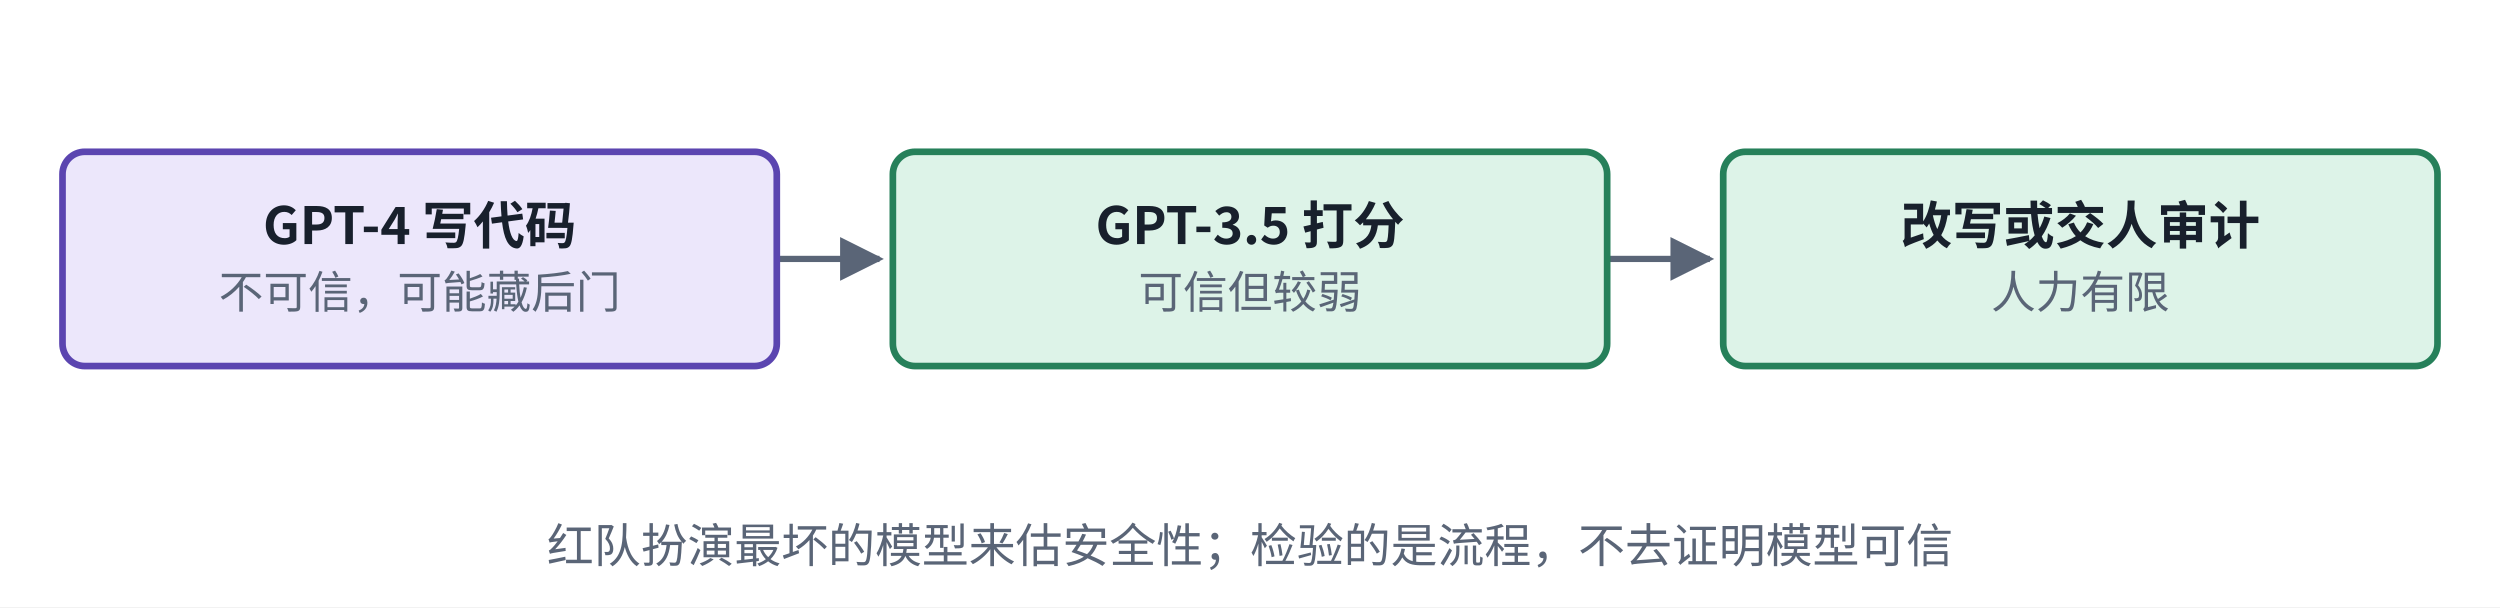
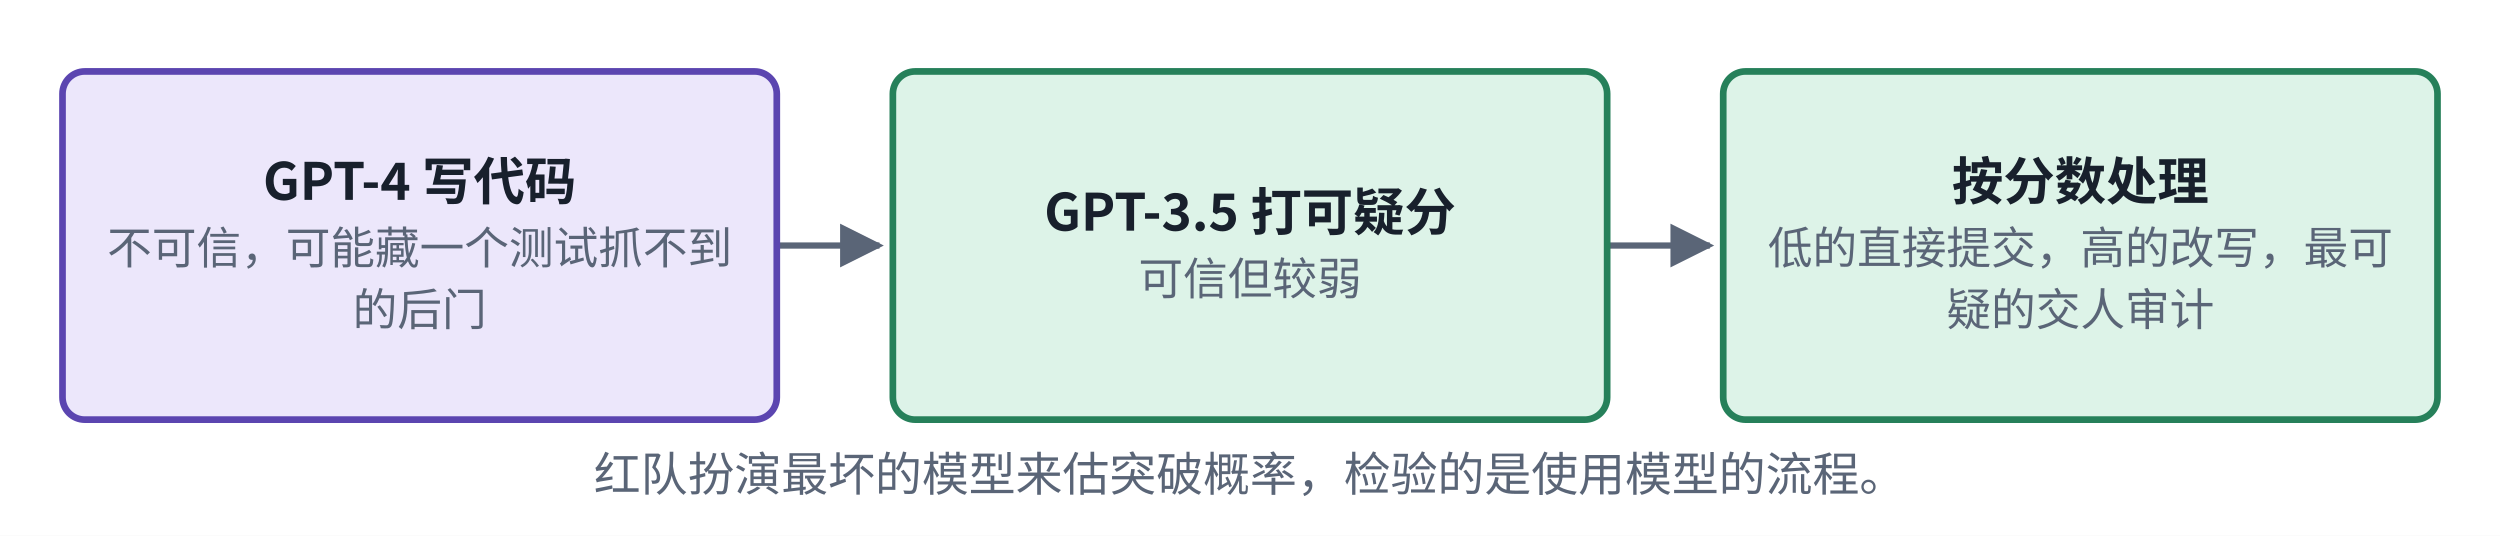
- <svg xmlns="http://www.w3.org/2000/svg" viewBox="0 0 560 136" width="560" height="136" role="img" aria-label="AI Control">
+ <svg xmlns="http://www.w3.org/2000/svg" viewBox="0 0 560 120" width="560" height="120" role="img" aria-label="AI Control">
  <defs>
    <marker id="ah-cardc1" viewBox="0 0 10 10" refX="9" refY="5" markerWidth="7" markerHeight="7" orient="auto-start-reverse">
      <path d="M0,0 L10,5 L0,10 z" fill="#5A6577" />
    </marker>
  </defs>
-   <rect x="0" y="0" width="560" height="136" fill="#ffffff" />
-   <path d="M174,58 L197,58" fill="none" stroke="#5A6577" stroke-width="1.4" marker-end="url(#ah-cardc1)" />
-   <path d="M360,58 L383,58" fill="none" stroke="#5A6577" stroke-width="1.4" marker-end="url(#ah-cardc1)" />
-   <rect x="14" y="34" width="160" height="48" rx="5" fill="#ECE7FB" stroke="#5B45B0" stroke-width="1.5" />
-   <rect x="200" y="34" width="160" height="48" rx="5" fill="#DDF3E8" stroke="#26805A" stroke-width="1.5" />
-   <rect x="386" y="34" width="160" height="48" rx="5" fill="#DDF3E8" stroke="#26805A" stroke-width="1.5" />
-   <text x="94" y="54.665" text-anchor="middle" font-size="11.5" font-weight="600" fill="#18202C" font-family="PingFang SC, Noto Sans CJK SC, Microsoft YaHei, sans-serif">GPT-4 写代码</text>
-   <text x="94" y="69.035" text-anchor="middle" font-size="10" font-weight="400" fill="#5A6577" font-family="PingFang SC, Noto Sans CJK SC, Microsoft YaHei, sans-serif">不可信，可能藏后门</text>
-   <text x="280" y="54.665" text-anchor="middle" font-size="11.5" font-weight="600" fill="#18202C" font-family="PingFang SC, Noto Sans CJK SC, Microsoft YaHei, sans-serif">GPT-3.5 打分</text>
-   <text x="280" y="69.035" text-anchor="middle" font-size="10" font-weight="400" fill="#5A6577" font-family="PingFang SC, Noto Sans CJK SC, Microsoft YaHei, sans-serif">可信但较弱</text>
-   <text x="466" y="54.665" text-anchor="middle" font-size="11.5" font-weight="600" fill="#18202C" font-family="PingFang SC, Noto Sans CJK SC, Microsoft YaHei, sans-serif">改写或交人审计</text>
-   <text x="466" y="69.035" text-anchor="middle" font-size="10" font-weight="400" fill="#5A6577" font-family="PingFang SC, Noto Sans CJK SC, Microsoft YaHei, sans-serif">人力有限</text>
-   <text x="280" y="126" text-anchor="middle" font-size="10.5" font-weight="500" fill="#5A6577" font-family="PingFang SC, Noto Sans CJK SC, Microsoft YaHei, sans-serif">红队扮演最坏的模型来估安全性；检验的是流程，不去证明模型可信</text>
+   <rect x="0" y="0" width="560" height="120" fill="#ffffff" />
+   <path d="M174,55 L197,55" fill="none" stroke="#5A6577" stroke-width="1.4" marker-end="url(#ah-cardc1)" />
+   <path d="M360,55 L383,55" fill="none" stroke="#5A6577" stroke-width="1.4" marker-end="url(#ah-cardc1)" />
+   <rect x="14" y="16" width="160" height="78" rx="5" fill="#ECE7FB" stroke="#5B45B0" stroke-width="1.5" />
+   <rect x="200" y="16" width="160" height="78" rx="5" fill="#DDF3E8" stroke="#26805A" stroke-width="1.5" />
+   <rect x="386" y="16" width="160" height="78" rx="5" fill="#DDF3E8" stroke="#26805A" stroke-width="1.5" />
+   <text x="94" y="44.765" text-anchor="middle" font-size="11.5" font-weight="600" fill="#18202C" font-family="PingFang SC, Noto Sans CJK SC, Microsoft YaHei, sans-serif">GPT-4 写代码</text>
+   <text x="94" y="59.135" text-anchor="middle" font-size="10" font-weight="400" fill="#5A6577" font-family="PingFang SC, Noto Sans CJK SC, Microsoft YaHei, sans-serif">不可信，可能藏一个测试抓不到</text>
+   <text x="94" y="72.935" text-anchor="middle" font-size="10" font-weight="400" fill="#5A6577" font-family="PingFang SC, Noto Sans CJK SC, Microsoft YaHei, sans-serif">的后门</text>
+   <text x="280" y="51.665" text-anchor="middle" font-size="11.5" font-weight="600" fill="#18202C" font-family="PingFang SC, Noto Sans CJK SC, Microsoft YaHei, sans-serif">GPT-3.5 打可疑分</text>
+   <text x="280" y="66.035" text-anchor="middle" font-size="10" font-weight="400" fill="#5A6577" font-family="PingFang SC, Noto Sans CJK SC, Microsoft YaHei, sans-serif">可信但较弱</text>
+   <text x="466" y="44.765" text-anchor="middle" font-size="11.5" font-weight="600" fill="#18202C" font-family="PingFang SC, Noto Sans CJK SC, Microsoft YaHei, sans-serif">按分数处理</text>
+   <text x="466" y="59.135" text-anchor="middle" font-size="10" font-weight="400" fill="#5A6577" font-family="PingFang SC, Noto Sans CJK SC, Microsoft YaHei, sans-serif">低的直接提交，高的改写，最可</text>
+   <text x="466" y="72.935" text-anchor="middle" font-size="10" font-weight="400" fill="#5A6577" font-family="PingFang SC, Noto Sans CJK SC, Microsoft YaHei, sans-serif">疑的交人审计</text>
+   <text x="280" y="110" text-anchor="middle" font-size="10.5" font-weight="500" fill="#5A6577" font-family="PingFang SC, Noto Sans CJK SC, Microsoft YaHei, sans-serif">红队扮演最坏的模型来估突破概率，检验的是使用模型的流程。</text>
</svg>
